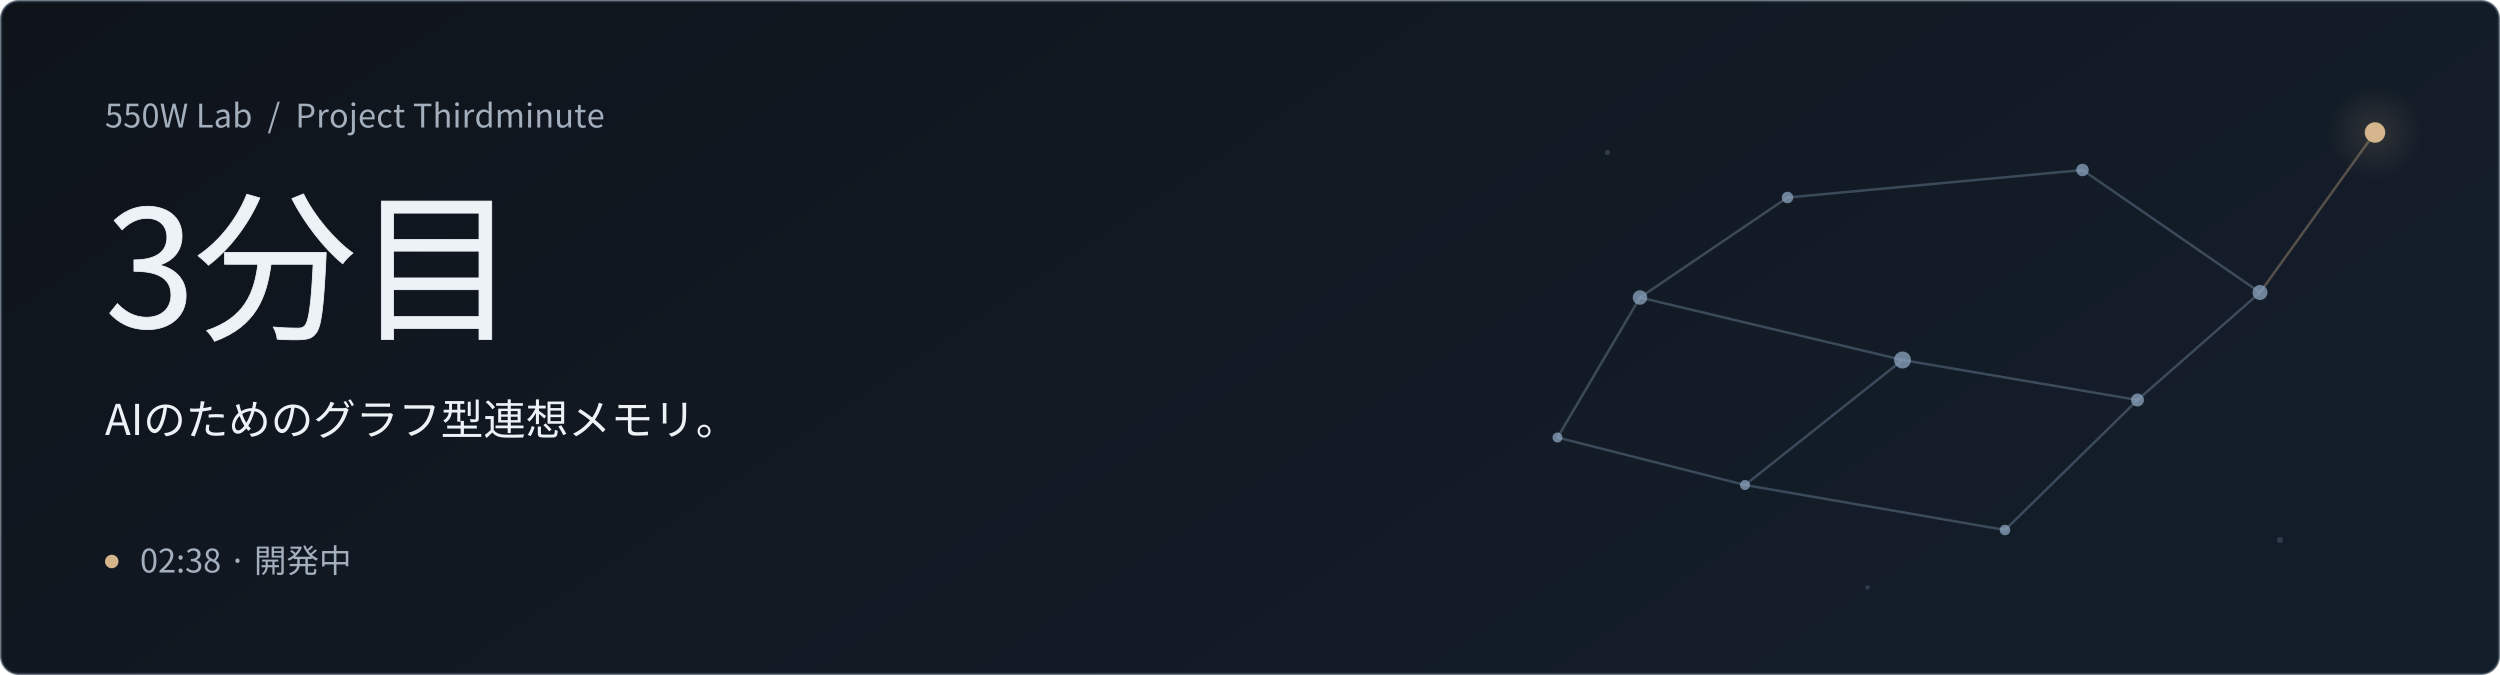
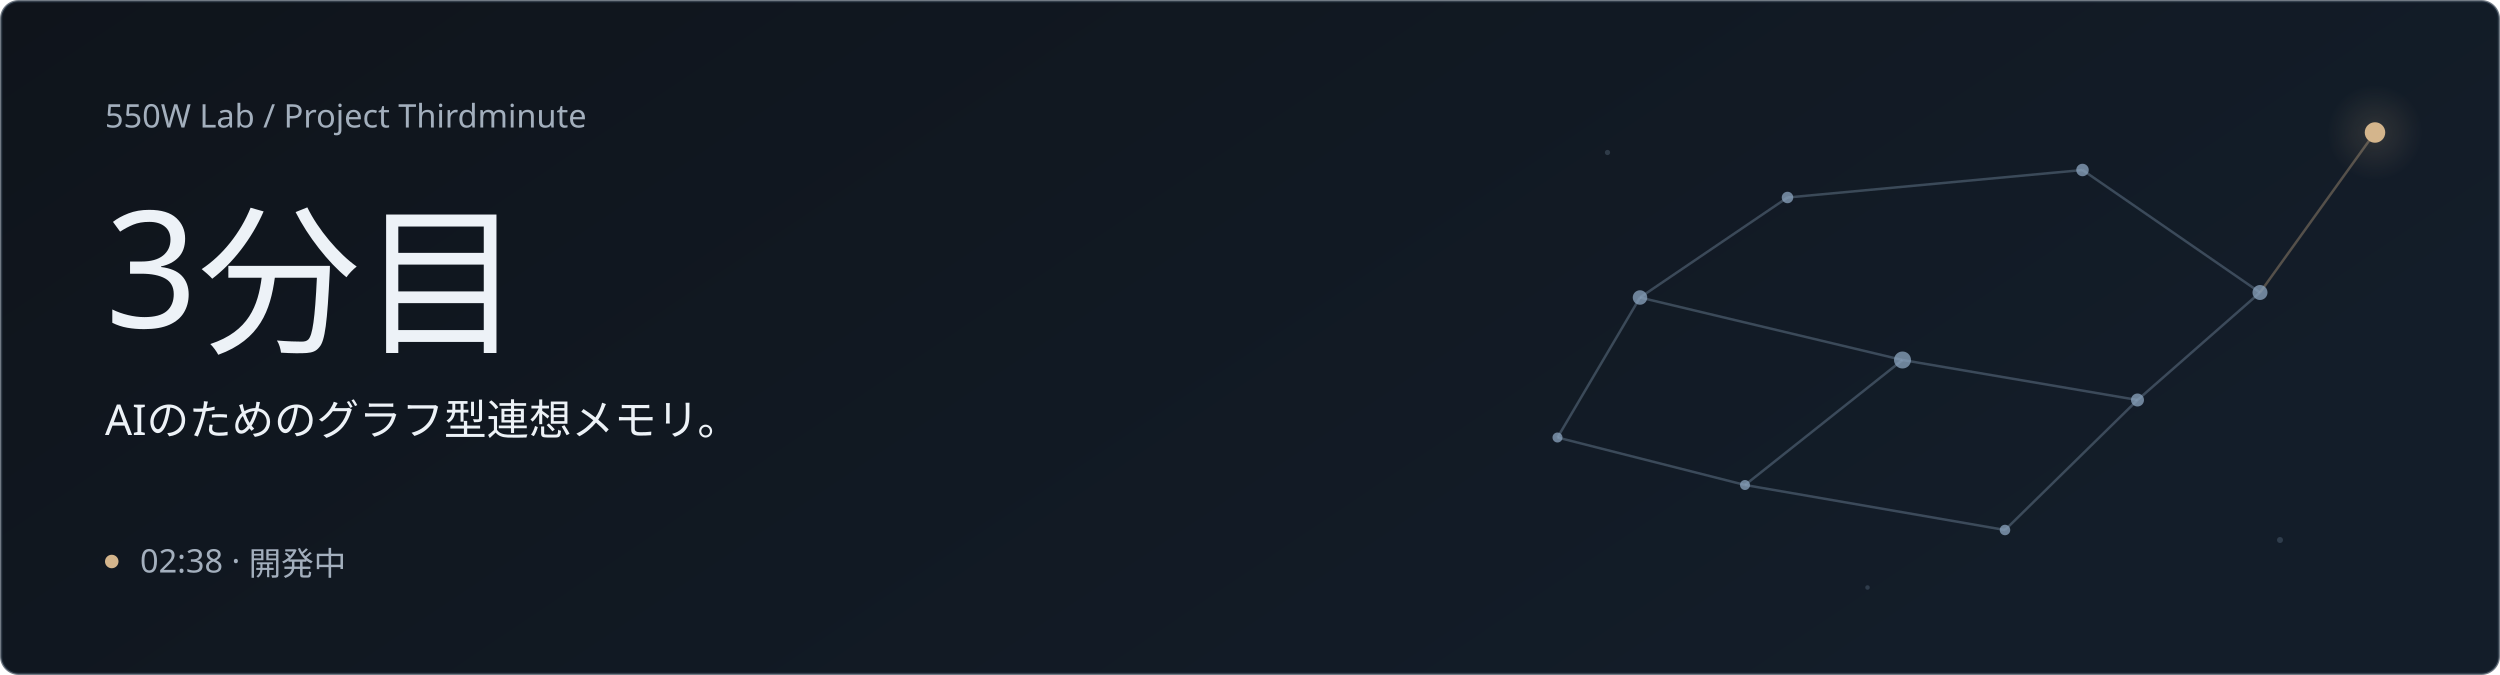
- <svg xmlns="http://www.w3.org/2000/svg" width="1000" height="270" viewBox="0 0 1000 270" role="img" aria-label="3分目 (Thirdminute) — AIのためのグラフ型連想メモリ。">
+ <svg xmlns="http://www.w3.org/2000/svg" width="1000" height="270" viewBox="0 0 1000 270" role="img" aria-label="3分目 (Thirdminute) — AIのためのグラフ型連想メモリ。" xml:lang="ja">
  <defs>
    <linearGradient id="surface" x1="0" y1="0" x2="1" y2=".4">
      <stop offset="0" stop-color="#0f141b" />
      <stop offset="1" stop-color="#131d29" />
    </linearGradient>
    <radialGradient id="future-glow">
      <stop offset="0" stop-color="#d4b58c" stop-opacity=".15" />
      <stop offset="1" stop-color="#d4b58c" stop-opacity="0" />
    </radialGradient>
  </defs>
  <rect x=".5" y=".5" width="999" height="269" rx="7" fill="url(#surface)" stroke="#263342" stroke-opacity=".65" />
  <g transform="translate(623 53)" opacity="1">
    <line x1="0" y1="122" x2="33" y2="66" stroke="#8aa3bd" stroke-width="1" opacity=".34" />
    <line x1="0" y1="122" x2="75" y2="141" stroke="#8aa3bd" stroke-width="1" opacity=".34" />
    <line x1="33" y1="66" x2="92" y2="26" stroke="#8aa3bd" stroke-width="1" opacity=".34" />
    <line x1="33" y1="66" x2="138" y2="91" stroke="#8aa3bd" stroke-width="1" opacity=".34" />
    <line x1="75" y1="141" x2="138" y2="91" stroke="#8aa3bd" stroke-width="1" opacity=".34" />
    <line x1="75" y1="141" x2="179" y2="159" stroke="#8aa3bd" stroke-width="1" opacity=".34" />
    <line x1="92" y1="26" x2="210" y2="15" stroke="#8aa3bd" stroke-width="1" opacity=".34" />
    <line x1="138" y1="91" x2="232" y2="107" stroke="#8aa3bd" stroke-width="1" opacity=".34" />
    <line x1="179" y1="159" x2="232" y2="107" stroke="#8aa3bd" stroke-width="1" opacity=".34" />
    <line x1="210" y1="15" x2="281" y2="64" stroke="#8aa3bd" stroke-width="1" opacity=".34" />
    <line x1="232" y1="107" x2="281" y2="64" stroke="#8aa3bd" stroke-width="1" opacity=".34" />
    <line x1="281" y1="64" x2="327" y2="0" stroke="#d4b58c" stroke-width="1" opacity=".34" />
    <circle cx="20" cy="8" r="1.05" fill="#8aa3bd" opacity=".24" />
    <circle cx="124" cy="182" r="0.9" fill="#8aa3bd" opacity=".24" />
    <circle cx="289" cy="163" r="1.2" fill="#8aa3bd" opacity=".24" />
    <circle cx="0" cy="122" r="2.0" fill="#8aa3bd" opacity=".76" />
    <circle cx="33" cy="66" r="2.9" fill="#8aa3bd" opacity=".76" />
    <circle cx="75" cy="141" r="2.0" fill="#8aa3bd" opacity=".76" />
    <circle cx="92" cy="26" r="2.3" fill="#8aa3bd" opacity=".76" />
    <circle cx="138" cy="91" r="3.4" fill="#8aa3bd" opacity=".76" />
    <circle cx="179" cy="159" r="2.1" fill="#8aa3bd" opacity=".76" />
    <circle cx="210" cy="15" r="2.5" fill="#8aa3bd" opacity=".76" />
    <circle cx="232" cy="107" r="2.6" fill="#8aa3bd" opacity=".76" />
    <circle cx="281" cy="64" r="3.0" fill="#8aa3bd" opacity=".76" />
    <circle cx="327" cy="0" r="19" fill="url(#future-glow)" />
    <circle cx="327" cy="0" r="4.1" fill="#d4b58c" />
  </g>
-   <path fill="#a3afbd" transform="translate(42.000 51.000) scale(0.013 -0.013)" d="M262 -13C385 -13 502 78 502 238C502 400 402 472 281 472C237 472 204 461 171 443L190 655H466V733H110L86 391L135 360C177 388 208 403 257 403C349 403 409 341 409 236C409 129 340 63 253 63C168 63 114 102 73 144L27 84C77 35 147 -13 262 -13Z" />
-   <path fill="#a3afbd" transform="translate(49.295 51.000) scale(0.013 -0.013)" d="M262 -13C385 -13 502 78 502 238C502 400 402 472 281 472C237 472 204 461 171 443L190 655H466V733H110L86 391L135 360C177 388 208 403 257 403C349 403 409 341 409 236C409 129 340 63 253 63C168 63 114 102 73 144L27 84C77 35 147 -13 262 -13Z" />
-   <path fill="#a3afbd" transform="translate(56.590 51.000) scale(0.013 -0.013)" d="M278 -13C417 -13 506 113 506 369C506 623 417 746 278 746C138 746 50 623 50 369C50 113 138 -13 278 -13ZM278 61C195 61 138 154 138 369C138 583 195 674 278 674C361 674 418 583 418 369C418 154 361 61 278 61Z" />
-   <path fill="#a3afbd" transform="translate(63.885 51.000) scale(0.013 -0.013)" d="M181 0H291L400 442C412 500 426 553 437 609H441C453 553 464 500 477 442L588 0H700L851 733H763L684 334C671 255 657 176 644 96H638C620 176 604 256 586 334L484 733H399L298 334C280 255 262 176 246 96H242C227 176 213 255 198 334L121 733H26Z" />
-   <path fill="#a3afbd" transform="translate(78.371 51.000) scale(0.013 -0.013)" d="M101 0H514V79H193V733H101Z" />
-   <path fill="#a3afbd" transform="translate(85.510 51.000) scale(0.013 -0.013)" d="M217 -13C284 -13 345 22 397 65H400L408 0H483V334C483 469 428 557 295 557C207 557 131 518 82 486L117 423C160 452 217 481 280 481C369 481 392 414 392 344C161 318 59 259 59 141C59 43 126 -13 217 -13ZM243 61C189 61 147 85 147 147C147 217 209 262 392 283V132C339 85 295 61 243 61Z" />
-   <path fill="#a3afbd" transform="translate(92.909 51.000) scale(0.013 -0.013)" d="M331 -13C455 -13 567 94 567 280C567 448 491 557 351 557C290 557 230 523 180 481L184 578V796H92V0H165L173 56H177C224 13 281 -13 331 -13ZM316 64C280 64 231 78 184 120V406C235 454 283 480 328 480C432 480 472 400 472 279C472 145 406 64 316 64Z" />
-   <path fill="#a3afbd" transform="translate(107.007 51.000) scale(0.013 -0.013)" d="M11 -179H78L377 794H311Z" />
-   <path fill="#a3afbd" transform="translate(118.167 51.000) scale(0.013 -0.013)" d="M101 0H193V292H314C475 292 584 363 584 518C584 678 474 733 310 733H101ZM193 367V658H298C427 658 492 625 492 518C492 413 431 367 302 367Z" />
-   <path fill="#a3afbd" transform="translate(126.476 51.000) scale(0.013 -0.013)" d="M92 0H184V349C220 441 275 475 320 475C343 475 355 472 373 466L390 545C373 554 356 557 332 557C272 557 216 513 178 444H176L167 543H92Z" />
-   <path fill="#a3afbd" transform="translate(131.600 51.000) scale(0.013 -0.013)" d="M303 -13C436 -13 554 91 554 271C554 452 436 557 303 557C170 557 52 452 52 271C52 91 170 -13 303 -13ZM303 63C209 63 146 146 146 271C146 396 209 480 303 480C397 480 461 396 461 271C461 146 397 63 303 63Z" />
-   <path fill="#a3afbd" transform="translate(139.558 51.000) scale(0.013 -0.013)" d="M35 -242C143 -242 184 -173 184 -62V543H93V-62C93 -128 80 -169 26 -169C7 -169 -12 -164 -26 -159L-44 -228C-25 -236 3 -242 35 -242ZM138 655C173 655 199 679 199 716C199 751 173 775 138 775C102 775 77 751 77 716C77 679 102 655 138 655Z" />
-   <path fill="#a3afbd" transform="translate(143.213 51.000) scale(0.013 -0.013)" d="M312 -13C385 -13 443 11 490 42L458 103C417 76 375 60 322 60C219 60 148 134 142 250H508C510 264 512 282 512 302C512 457 434 557 295 557C171 557 52 448 52 271C52 92 167 -13 312 -13ZM141 315C152 423 220 484 297 484C382 484 432 425 432 315Z" />
-   <path fill="#a3afbd" transform="translate(150.495 51.000) scale(0.013 -0.013)" d="M306 -13C371 -13 433 13 482 55L442 117C408 87 364 63 314 63C214 63 146 146 146 271C146 396 218 480 317 480C359 480 394 461 425 433L471 493C433 527 384 557 313 557C173 557 52 452 52 271C52 91 162 -13 306 -13Z" />
-   <path fill="#a3afbd" transform="translate(157.205 51.000) scale(0.013 -0.013)" d="M262 -13C296 -13 332 -3 363 7L345 76C327 68 303 61 283 61C220 61 199 99 199 165V469H347V543H199V696H123L113 543L27 538V469H108V168C108 59 147 -13 262 -13Z" />
-   <path fill="#a3afbd" transform="translate(165.178 51.000) scale(0.013 -0.013)" d="M253 0H346V655H568V733H31V655H253Z" />
-   <path fill="#a3afbd" transform="translate(173.045 51.000) scale(0.013 -0.013)" d="M92 0H184V394C238 449 276 477 332 477C404 477 435 434 435 332V0H526V344C526 482 474 557 360 557C286 557 230 516 180 466L184 578V796H92Z" />
-   <path fill="#a3afbd" transform="translate(181.016 51.000) scale(0.013 -0.013)" d="M92 0H184V543H92ZM138 655C174 655 199 679 199 716C199 751 174 775 138 775C102 775 78 751 78 716C78 679 102 655 138 655Z" />
-   <path fill="#a3afbd" transform="translate(184.671 51.000) scale(0.013 -0.013)" d="M92 0H184V349C220 441 275 475 320 475C343 475 355 472 373 466L390 545C373 554 356 557 332 557C272 557 216 513 178 444H176L167 543H92Z" />
-   <path fill="#a3afbd" transform="translate(189.795 51.000) scale(0.013 -0.013)" d="M277 -13C342 -13 400 22 442 64H445L453 0H528V796H436V587L441 494C393 533 352 557 288 557C164 557 53 447 53 271C53 90 141 -13 277 -13ZM297 64C202 64 147 141 147 272C147 396 217 480 304 480C349 480 391 464 436 423V138C391 88 347 64 297 64Z" />
-   <path fill="#a3afbd" transform="translate(197.935 51.000) scale(0.013 -0.013)" d="M92 0H184V394C233 450 279 477 320 477C389 477 421 434 421 332V0H512V394C563 450 607 477 649 477C718 477 750 434 750 332V0H841V344C841 482 788 557 677 557C610 557 554 514 497 453C475 517 431 557 347 557C282 557 226 516 178 464H176L167 543H92Z" />
-   <path fill="#a3afbd" transform="translate(210.053 51.000) scale(0.013 -0.013)" d="M92 0H184V543H92ZM138 655C174 655 199 679 199 716C199 751 174 775 138 775C102 775 78 751 78 716C78 679 102 655 138 655Z" />
-   <path fill="#a3afbd" transform="translate(213.708 51.000) scale(0.013 -0.013)" d="M92 0H184V394C238 449 276 477 332 477C404 477 435 434 435 332V0H526V344C526 482 474 557 360 557C286 557 229 516 178 464H176L167 543H92Z" />
-   <path fill="#a3afbd" transform="translate(221.718 51.000) scale(0.013 -0.013)" d="M251 -13C325 -13 379 26 430 85H433L440 0H516V543H425V158C373 94 334 66 278 66C206 66 176 109 176 210V543H84V199C84 60 136 -13 251 -13Z" />
-   <path fill="#a3afbd" transform="translate(229.689 51.000) scale(0.013 -0.013)" d="M262 -13C296 -13 332 -3 363 7L345 76C327 68 303 61 283 61C220 61 199 99 199 165V469H347V543H199V696H123L113 543L27 538V469H108V168C108 59 147 -13 262 -13Z" />
-   <path fill="#a3afbd" transform="translate(234.670 51.000) scale(0.013 -0.013)" d="M312 -13C385 -13 443 11 490 42L458 103C417 76 375 60 322 60C219 60 148 134 142 250H508C510 264 512 282 512 302C512 457 434 557 295 557C171 557 52 448 52 271C52 92 167 -13 312 -13ZM141 315C152 423 220 484 297 484C382 484 432 425 432 315Z" />
-   <path fill="#edf2f7" stroke="#edf2f7" stroke-width="5" stroke-linejoin="round" paint-order="stroke fill" transform="translate(42.000 131.000) scale(0.065 -0.065)" d="M263 -13C394 -13 499 65 499 196C499 297 430 361 344 382V387C422 414 474 474 474 563C474 679 384 746 260 746C176 746 111 709 56 659L105 601C147 643 198 672 257 672C334 672 381 626 381 556C381 477 330 416 178 416V346C348 346 406 288 406 199C406 115 345 63 257 63C174 63 119 103 76 147L29 88C77 35 149 -13 263 -13Z" />
-   <path fill="#edf2f7" stroke="#edf2f7" stroke-width="5" stroke-linejoin="round" paint-order="stroke fill" transform="translate(77.675 131.000) scale(0.065 -0.065)" d="M324 820C262 665 151 527 23 442C41 428 74 399 88 383C213 478 331 628 404 797ZM673 822 601 793C676 644 803 482 914 392C928 413 956 442 977 458C867 535 738 687 673 822ZM187 462V389H392C370 219 314 59 76 -19C93 -35 115 -65 125 -85C382 8 446 190 473 389H732C720 135 705 35 679 9C669 -1 657 -4 637 -4C613 -4 552 -3 486 3C500 -18 509 -50 511 -72C574 -76 636 -77 670 -74C704 -71 727 -64 747 -38C782 0 796 115 811 426C812 436 812 462 812 462Z" />
-   <path fill="#edf2f7" stroke="#edf2f7" stroke-width="5" stroke-linejoin="round" paint-order="stroke fill" transform="translate(142.275 131.000) scale(0.065 -0.065)" d="M233 470H759V305H233ZM233 542V704H759V542ZM233 233H759V67H233ZM158 778V-74H233V-6H759V-74H837V778Z" />
-   <path fill="#edf2f7" transform="translate(42.000 174.000) scale(0.017 -0.017)" d="M4 0H97L168 224H436L506 0H604L355 733H252ZM191 297 227 410C253 493 277 572 300 658H304C328 573 351 493 378 410L413 297Z" />
-   <path fill="#edf2f7" transform="translate(52.336 174.000) scale(0.017 -0.017)" d="M101 0H193V733H101Z" />
-   <path fill="#edf2f7" transform="translate(57.317 174.000) scale(0.017 -0.017)" d="M476 642C465 550 445 455 420 372C369 203 316 136 269 136C224 136 166 192 166 318C166 454 284 618 476 642ZM559 644C729 629 826 504 826 353C826 180 700 85 572 56C549 51 518 46 486 43L533 -31C770 0 908 140 908 350C908 553 759 718 525 718C281 718 88 528 88 311C88 146 177 44 266 44C359 44 438 149 499 355C527 448 546 550 559 644Z" />
-   <path fill="#edf2f7" transform="translate(74.317 174.000) scale(0.017 -0.017)" d="M537 482V408C599 415 660 418 723 418C781 418 840 413 891 406L893 482C839 488 779 491 720 491C656 491 590 487 537 482ZM558 239 483 246C475 204 468 167 468 128C468 29 554 -19 712 -19C785 -19 851 -13 905 -5L908 76C847 63 778 56 713 56C570 56 544 102 544 149C544 175 549 206 558 239ZM221 620C185 620 149 621 101 627L104 549C140 547 176 545 220 545C248 545 279 546 312 548C304 512 295 474 286 441C249 300 178 97 118 -6L206 -36C258 74 326 280 362 422C374 466 385 512 394 556C464 564 537 575 602 590V669C541 653 475 641 410 633L425 707C429 727 437 765 443 787L347 795C349 774 348 740 344 712C341 692 336 660 329 625C290 622 254 620 221 620Z" />
-   <path fill="#edf2f7" transform="translate(91.317 174.000) scale(0.017 -0.017)" d="M542 564C511 461 468 357 425 286L405 319C381 359 352 426 327 495C393 536 464 560 542 564ZM260 729 177 702C189 676 201 643 210 612L240 520C149 446 86 325 86 210C86 93 149 30 225 30C300 30 361 80 423 155C438 134 454 115 470 97L533 149C512 169 491 193 471 219C528 301 579 432 617 559C746 537 827 439 827 309C827 155 711 45 502 27L549 -44C763 -14 906 107 906 306C906 478 796 601 636 627L652 696C656 715 662 749 669 774L583 782C583 759 580 726 577 706C573 682 567 658 561 633C474 632 389 612 304 562L280 640C273 668 265 701 260 729ZM379 218C335 159 282 109 233 109C188 109 158 150 158 216C158 294 200 386 266 448C295 372 327 301 356 256Z" />
-   <path fill="#edf2f7" transform="translate(108.317 174.000) scale(0.017 -0.017)" d="M476 642C465 550 445 455 420 372C369 203 316 136 269 136C224 136 166 192 166 318C166 454 284 618 476 642ZM559 644C729 629 826 504 826 353C826 180 700 85 572 56C549 51 518 46 486 43L533 -31C770 0 908 140 908 350C908 553 759 718 525 718C281 718 88 528 88 311C88 146 177 44 266 44C359 44 438 149 499 355C527 448 546 550 559 644Z" />
-   <path fill="#edf2f7" transform="translate(125.317 174.000) scale(0.017 -0.017)" d="M765 800 712 777C739 740 773 679 793 639L847 663C826 704 790 764 765 800ZM875 840 822 817C850 780 883 723 905 680L958 704C940 741 901 803 875 840ZM496 752 404 783C398 757 383 721 373 703C329 614 231 468 58 365L128 314C238 386 321 475 382 560H719C699 469 637 339 560 248C469 141 344 51 160 -3L233 -69C420 1 540 92 631 203C720 312 781 447 808 548C813 564 823 587 831 601L765 641C749 635 727 632 700 632H429L452 674C462 692 480 726 496 752Z" />
-   <path fill="#edf2f7" transform="translate(142.317 174.000) scale(0.017 -0.017)" d="M231 745V662C258 664 290 665 321 665C376 665 657 665 713 665C747 665 781 664 805 662V745C781 741 746 740 714 740C655 740 375 740 321 740C289 740 257 741 231 745ZM878 481 821 517C810 511 789 509 766 509C715 509 289 509 239 509C212 509 178 511 141 515V431C177 433 215 434 239 434C299 434 721 434 770 434C752 362 712 277 651 213C566 123 441 59 299 30L361 -41C488 -6 614 53 719 168C793 249 838 353 865 452C867 459 873 472 878 481Z" />
-   <path fill="#edf2f7" transform="translate(159.317 174.000) scale(0.017 -0.017)" d="M861 665 800 704C781 699 762 699 747 699C701 699 302 699 245 699C212 699 173 702 145 705V617C171 618 205 620 245 620C302 620 698 620 756 620C742 524 696 385 625 294C541 187 429 102 235 53L303 -22C487 36 606 129 697 246C776 349 824 510 846 615C850 634 854 651 861 665Z" />
-   <path fill="#edf2f7" transform="translate(176.317 174.000) scale(0.017 -0.017)" d="M635 783V448H704V783ZM822 834V387C822 374 818 370 802 369C787 368 737 368 680 370C691 350 701 321 705 301C776 301 825 302 855 314C885 325 893 344 893 386V834ZM388 733V595H264V601V733ZM67 595V528H189C178 461 145 393 59 340C73 330 98 302 108 288C210 351 248 441 259 528H388V313H459V528H573V595H459V733H552V799H100V733H195V602V595ZM467 332V221H151V152H467V25H47V-45H952V25H544V152H848V221H544V332Z" />
-   <path fill="#edf2f7" transform="translate(193.317 174.000) scale(0.017 -0.017)" d="M56 773C117 725 185 654 214 604L275 651C245 700 174 769 113 815ZM246 445H46V375H173V116C128 74 78 32 36 2L75 -72C124 -28 170 15 214 58C277 -21 368 -56 500 -61C612 -65 826 -63 938 -59C941 -36 953 -2 962 15C841 7 610 4 499 9C381 14 293 48 246 122ZM350 619V294H574V223H288V159H574V45H647V159H946V223H647V294H879V619H647V687H931V750H647V840H574V750H303V687H574V619ZM420 430H574V350H420ZM647 430H807V350H647ZM420 563H574V484H420ZM647 563H807V484H647Z" />
-   <path fill="#edf2f7" transform="translate(210.317 174.000) scale(0.017 -0.017)" d="M283 200V40C283 -38 311 -59 421 -59C443 -59 605 -59 629 -59C721 -59 743 -28 753 98C732 102 702 113 685 126C680 23 673 10 624 10C587 10 452 10 425 10C367 10 356 14 356 41V200ZM414 234C461 188 521 124 551 86L606 131C575 168 513 230 466 273ZM767 201C807 135 859 47 883 -5L953 29C928 80 874 167 833 230ZM141 212C122 145 87 59 46 6L112 -28C153 28 186 118 206 186ZM581 574H831V480H581ZM581 421H831V326H581ZM581 725H831V633H581ZM512 787V265H903V787ZM238 838V690H55V625H225C181 523 106 419 32 367C48 354 70 330 82 313C137 360 194 436 238 519V255H310V498C354 462 410 413 436 387L477 448C451 469 350 543 310 569V625H469V690H310V838Z" />
-   <path fill="#edf2f7" transform="translate(227.317 174.000) scale(0.017 -0.017)" d="M281 611 229 548C325 488 437 406 511 346C412 225 289 114 114 32L183 -30C357 60 481 179 575 292C661 218 737 147 811 62L874 131C803 208 717 286 627 360C694 457 744 567 777 655C785 676 799 710 810 728L718 760C714 738 705 706 698 686C668 601 627 506 562 413C483 474 367 556 281 611Z" />
-   <path fill="#edf2f7" transform="translate(244.317 174.000) scale(0.017 -0.017)" d="M115 426V342C143 344 184 346 209 346H404V120C404 38 452 -15 603 -15C698 -15 794 -11 872 -5L877 79C791 69 709 65 614 65C522 65 487 95 487 145V346H826C848 346 884 346 907 343V425C885 423 845 421 824 421H487V632H747C782 632 805 631 829 630V710C807 708 779 706 747 706C673 706 342 706 271 706C237 706 208 708 181 710V630C208 632 237 632 271 632H404V421H209C183 421 142 424 115 426Z" />
-   <path fill="#edf2f7" transform="translate(261.317 174.000) scale(0.017 -0.017)" d="M776 759H682C685 734 687 706 687 672C687 637 687 552 687 514C687 325 675 244 604 161C542 91 457 51 365 28L430 -41C503 -16 603 27 668 105C740 191 773 270 773 510C773 548 773 632 773 672C773 706 774 734 776 759ZM312 751H221C223 732 225 697 225 679C225 649 225 388 225 346C225 316 222 284 220 269H312C310 287 308 320 308 345C308 387 308 649 308 679C308 703 310 732 312 751Z" />
-   <path fill="#edf2f7" transform="translate(278.317 174.000) scale(0.017 -0.017)" d="M194 244C111 244 42 176 42 92C42 7 111 -61 194 -61C279 -61 347 7 347 92C347 176 279 244 194 244ZM194 -10C139 -10 93 35 93 92C93 147 139 193 194 193C251 193 296 147 296 92C296 35 251 -10 194 -10Z" />
-   <circle cx="44.7" cy="224.6" r="2.7" fill="#d4b58c" />
-   <path fill="#a3afbd" transform="translate(56.000 229.000) scale(0.013 -0.013)" d="M278 -13C417 -13 506 113 506 369C506 623 417 746 278 746C138 746 50 623 50 369C50 113 138 -13 278 -13ZM278 61C195 61 138 154 138 369C138 583 195 674 278 674C361 674 418 583 418 369C418 154 361 61 278 61Z" />
-   <path fill="#a3afbd" transform="translate(63.215 229.000) scale(0.013 -0.013)" d="M44 0H505V79H302C265 79 220 75 182 72C354 235 470 384 470 531C470 661 387 746 256 746C163 746 99 704 40 639L93 587C134 636 185 672 245 672C336 672 380 611 380 527C380 401 274 255 44 54Z" />
-   <path fill="#a3afbd" transform="translate(70.430 229.000) scale(0.013 -0.013)" d="M139 390C175 390 205 418 205 460C205 501 175 530 139 530C102 530 73 501 73 460C73 418 102 390 139 390ZM139 -13C175 -13 205 15 205 56C205 98 175 126 139 126C102 126 73 98 73 56C73 15 102 -13 139 -13Z" />
-   <path fill="#a3afbd" transform="translate(74.044 229.000) scale(0.013 -0.013)" d="M263 -13C394 -13 499 65 499 196C499 297 430 361 344 382V387C422 414 474 474 474 563C474 679 384 746 260 746C176 746 111 709 56 659L105 601C147 643 198 672 257 672C334 672 381 626 381 556C381 477 330 416 178 416V346C348 346 406 288 406 199C406 115 345 63 257 63C174 63 119 103 76 147L29 88C77 35 149 -13 263 -13Z" />
-   <path fill="#a3afbd" transform="translate(81.259 229.000) scale(0.013 -0.013)" d="M280 -13C417 -13 509 70 509 176C509 277 450 332 386 369V374C429 408 483 474 483 551C483 664 407 744 282 744C168 744 81 669 81 558C81 481 127 426 180 389V385C113 349 46 280 46 182C46 69 144 -13 280 -13ZM330 398C243 432 164 471 164 558C164 629 213 676 281 676C359 676 405 619 405 546C405 492 379 442 330 398ZM281 55C193 55 127 112 127 190C127 260 169 318 228 356C332 314 422 278 422 179C422 106 366 55 281 55Z" />
-   <path fill="#a3afbd" transform="translate(91.386 229.000) scale(0.013 -0.013)" d="M276 293C312 293 343 323 343 363C343 405 312 434 276 434C240 434 211 405 211 363C211 323 240 293 276 293Z" />
-   <path fill="#a3afbd" transform="translate(101.591 229.000) scale(0.013 -0.013)" d="M566 335V226H426V335ZM233 226V162H358C351 104 323 21 239 -30C255 -41 278 -62 289 -76C385 -11 417 95 424 162H566V-61H633V162H769V226H633V335H748V397H251V335H360V226ZM383 605V518H163V605ZM383 658H163V740H383ZM842 605V517H614V605ZM842 658H614V740H842ZM878 797H543V459H842V18C842 2 837 -3 821 -4C805 -4 752 -4 697 -3C708 -23 718 -58 720 -78C797 -79 847 -77 877 -65C906 -52 916 -28 916 17V797ZM89 797V-81H163V460H454V797Z" />
-   <path fill="#a3afbd" transform="translate(114.591 229.000) scale(0.013 -0.013)" d="M884 715C848 676 790 624 741 585C717 609 695 635 675 662C723 697 779 745 823 789L766 829C735 794 686 747 642 710C617 751 596 793 579 837L514 817C564 688 641 573 737 485H267C356 561 432 659 475 776L425 800L411 797H125V731H375C351 684 318 639 281 598C249 628 200 667 160 696L112 656C153 625 203 582 234 551C171 494 99 448 29 420C44 406 65 380 75 363C126 386 177 416 226 452V413H332V280V264H100V194H324C306 111 248 31 79 -26C95 -40 118 -67 127 -85C323 -16 384 86 401 194H582V34C582 -50 604 -73 689 -73C707 -73 802 -73 820 -73C894 -73 915 -36 923 92C902 97 872 109 855 122C851 15 846 -4 814 -4C794 -4 715 -4 699 -4C665 -4 659 1 659 33V194H898V264H659V413H776V452C820 417 868 387 919 364C931 384 954 413 972 428C903 455 839 495 783 544C834 581 894 630 940 675ZM407 413H582V264H407V279Z" />
-   <path fill="#a3afbd" transform="translate(127.591 229.000) scale(0.013 -0.013)" d="M458 840V661H96V186H171V248H458V-79H537V248H825V191H902V661H537V840ZM171 322V588H458V322ZM825 322H537V588H825Z" />
+   <g font-family="-apple-system, BlinkMacSystemFont, 'Segoe UI', 'Noto Sans', Helvetica, Arial, sans-serif, 'Apple Color Emoji', 'Segoe UI Emoji'" font-weight="400">
+     <text x="42" y="51" font-size="13" fill="#a3afbd">550W Lab  /  Project Thirdminute</text>
+     <text x="42" y="131" font-size="65" fill="#edf2f7">3分目</text>
+     <text x="42" y="174" font-size="17" fill="#edf2f7">AIのためのグラフ型連想メモリ。</text>
+     <circle cx="44.7" cy="224.6" r="2.7" fill="#d4b58c" />
+     <text x="56" y="229" font-size="13" fill="#a3afbd">02:38 · 開発中</text>
+   </g>
</svg>
